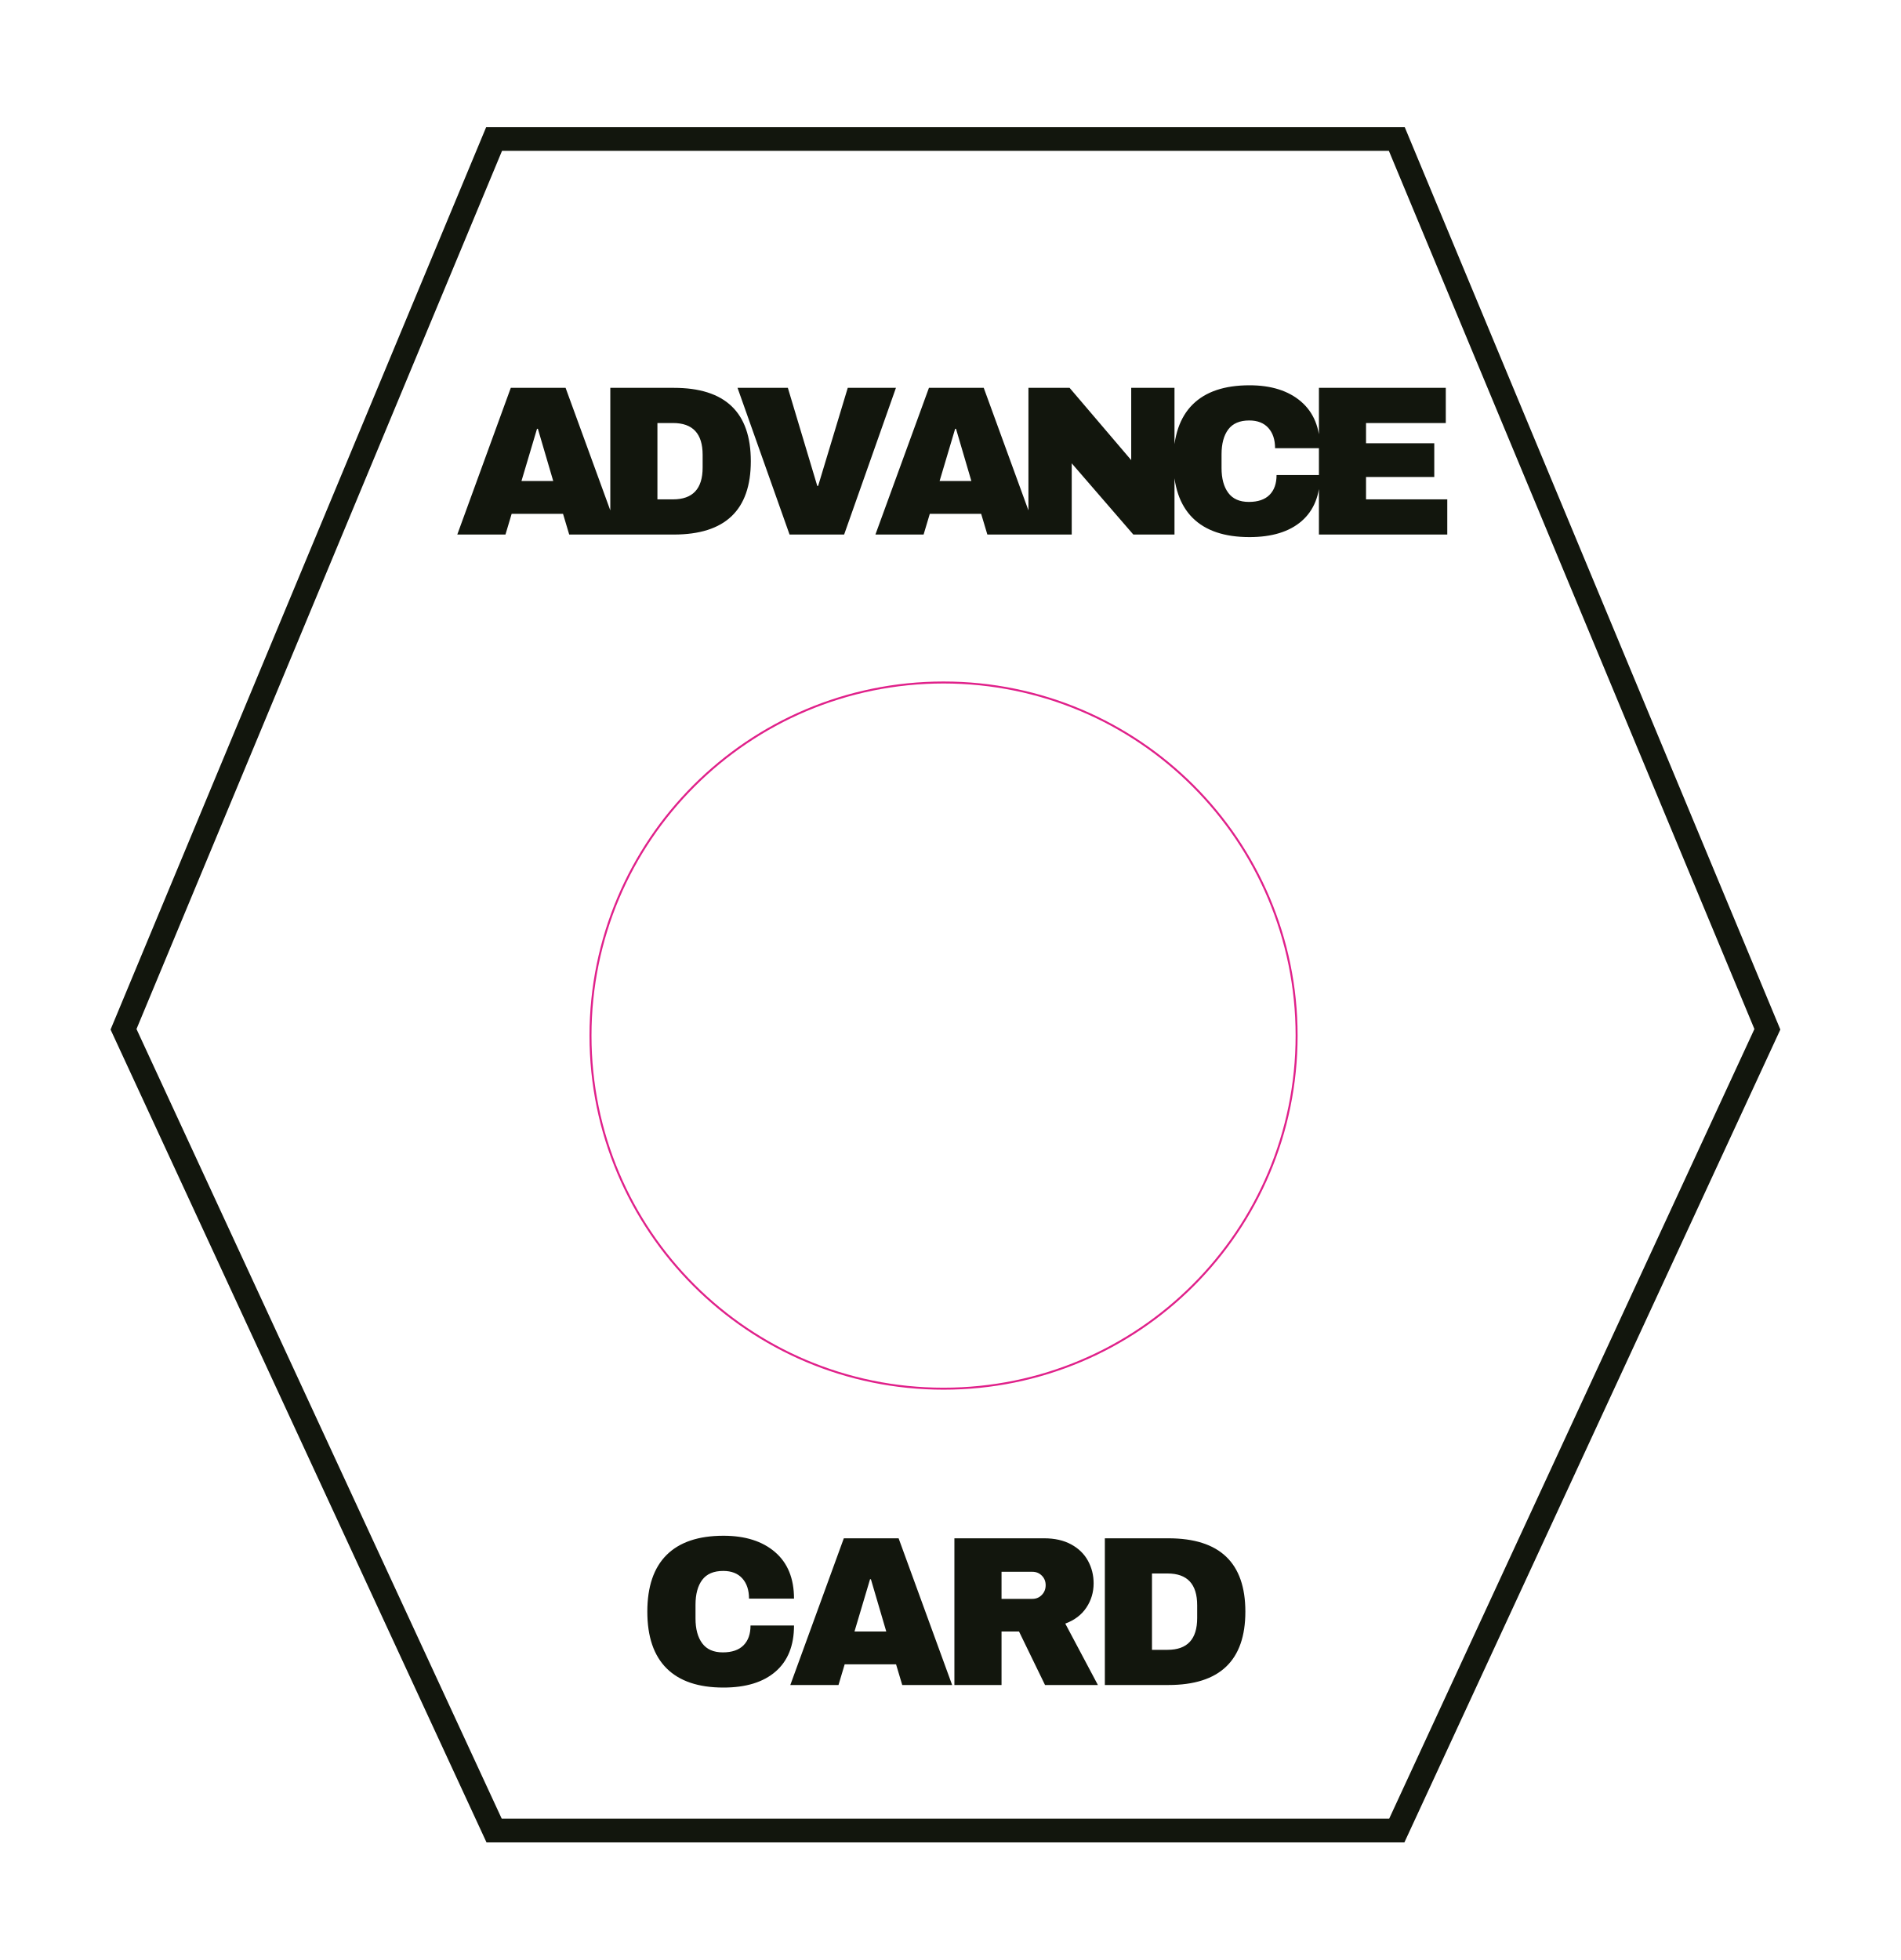
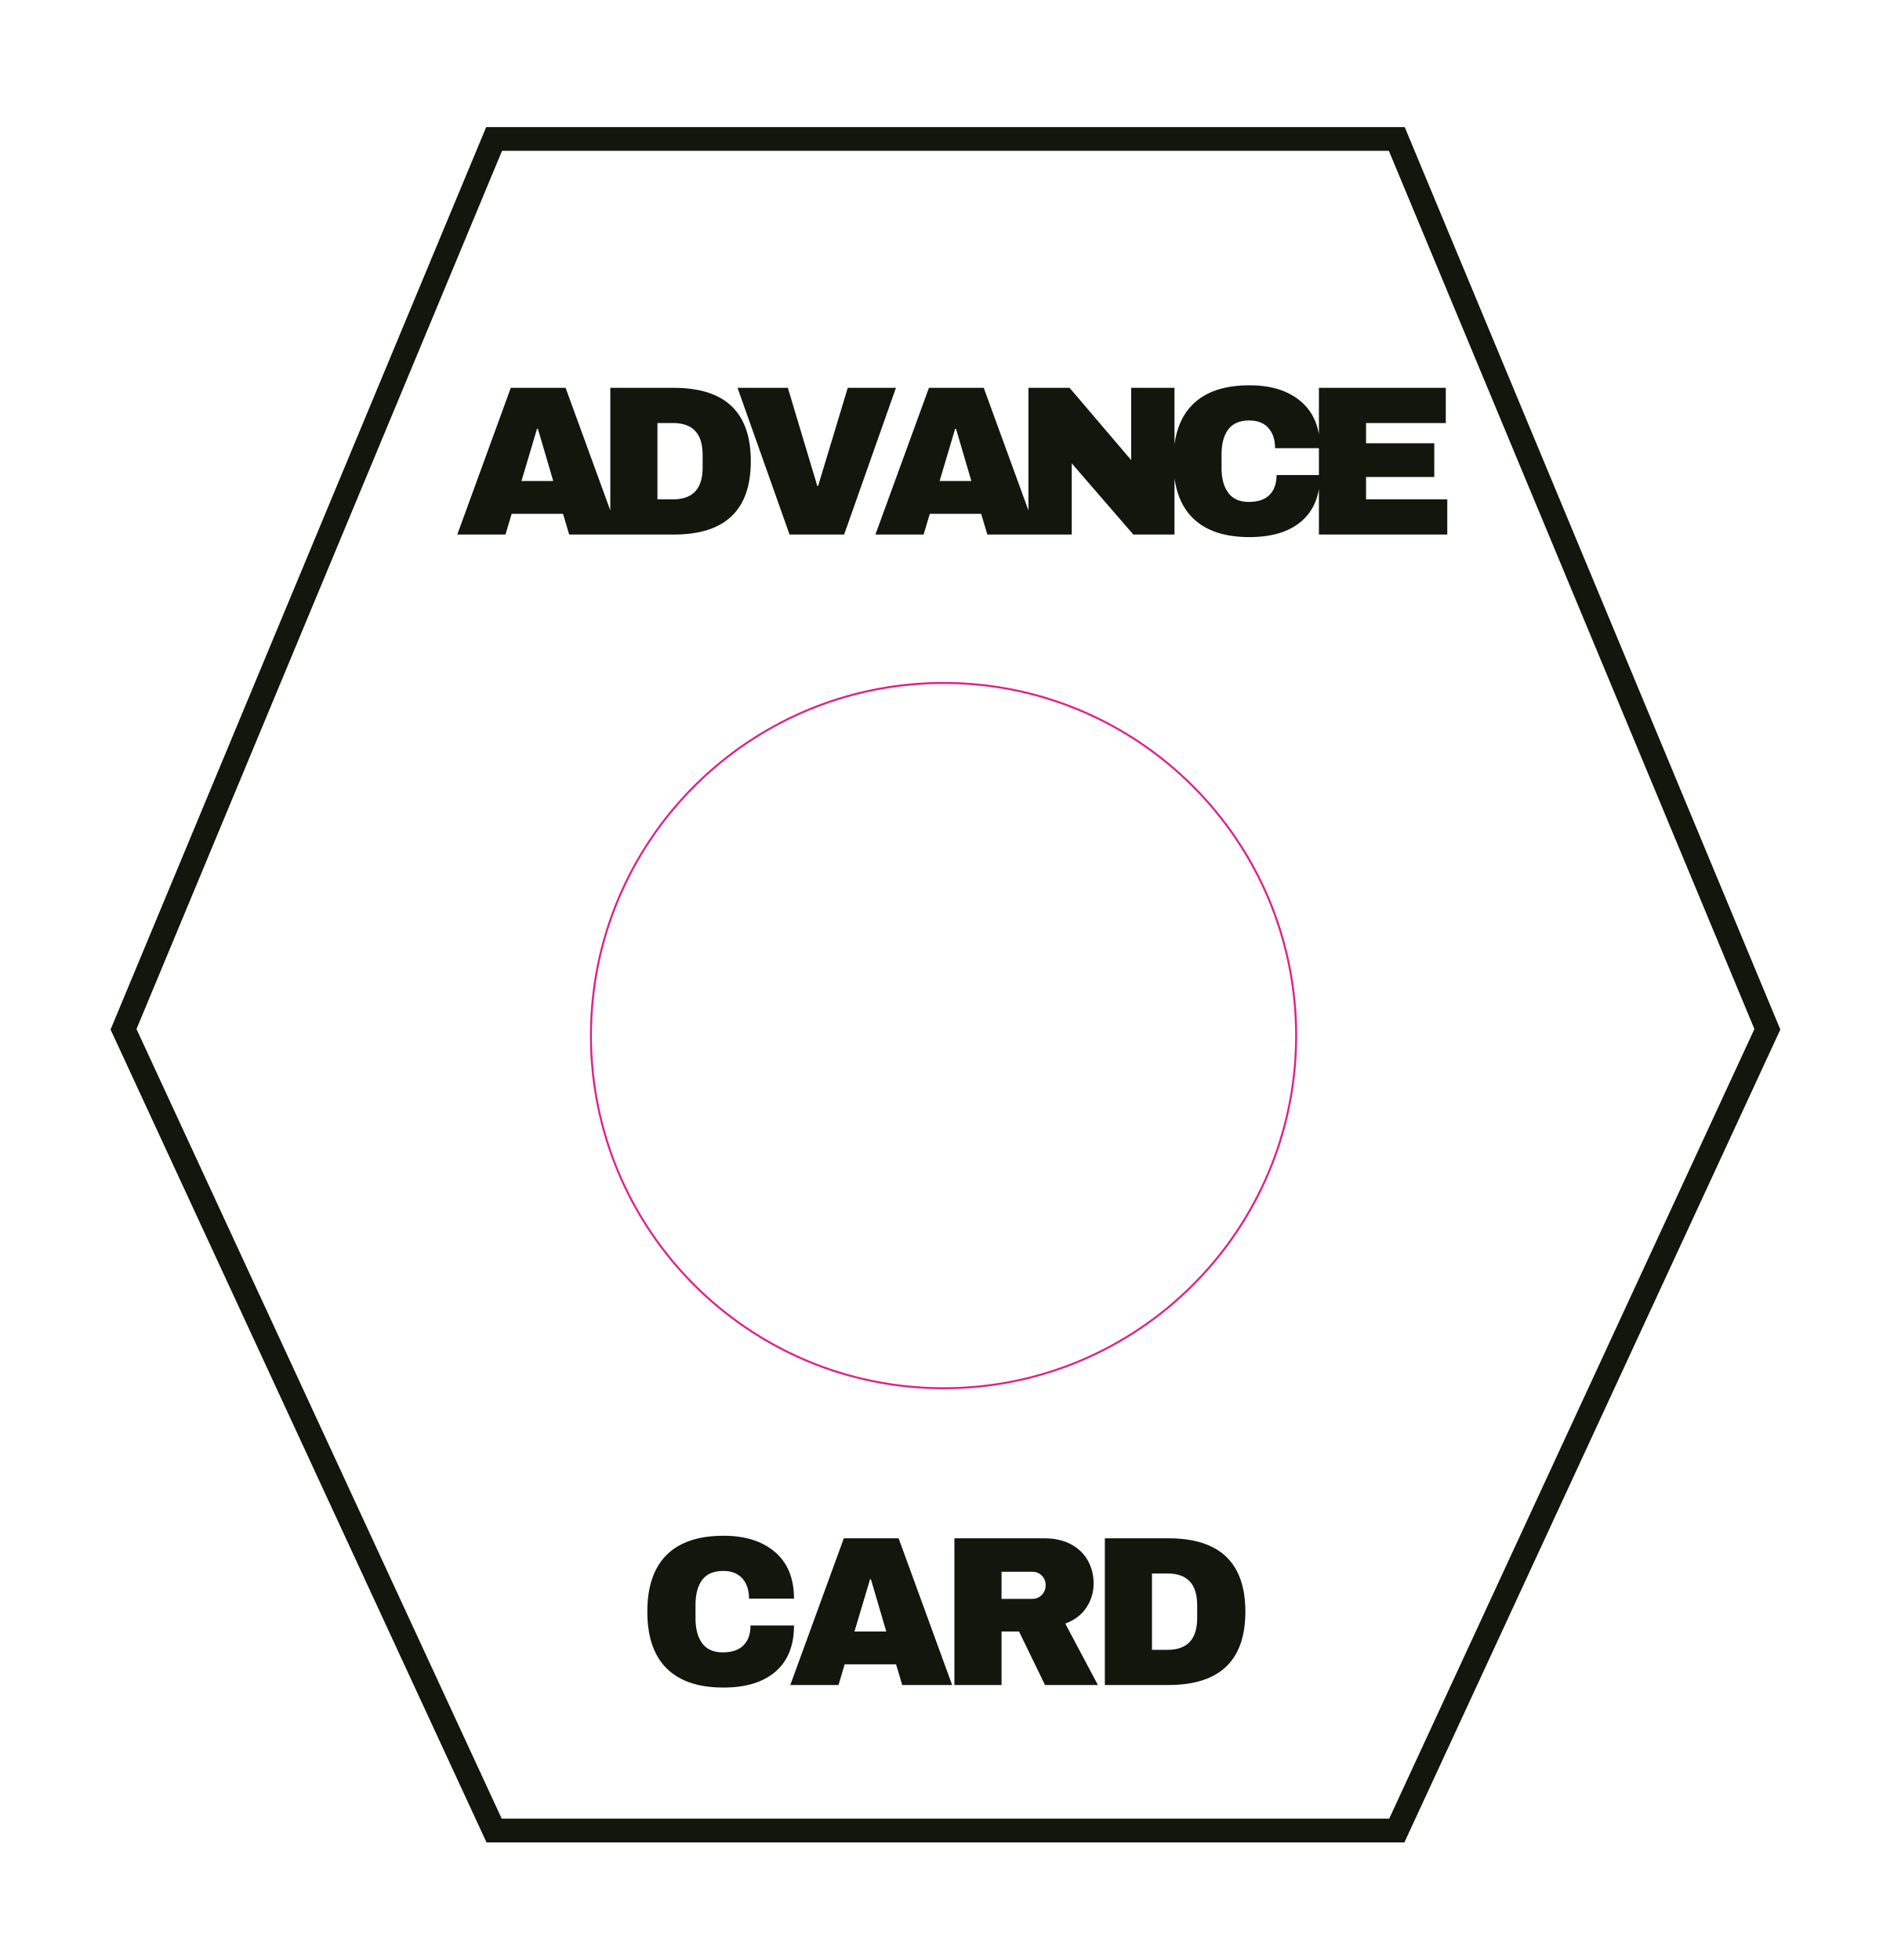
<svg xmlns="http://www.w3.org/2000/svg" width="3.2in" height="3.3in" viewBox="0 0 960.0 990.0">
  <g id="black">
    <path id="black-outline" style="fill:#12160d;stroke:none" d="M245.76,930.60L709.44,930.60L899.35,520.03L709.60,64.20L245.60,64.20L55.85,520.03L245.76,930.60ZM253.44,918.60L68.95,519.77L253.60,76.20L701.60,76.20L886.25,519.77L701.76,918.60L253.44,918.60Z" />
    <path id="black-text" style="fill:#12160d;stroke:none" d="M287.54,270.00L284.42,259.55L258.46,259.55L255.34,270.00L231.00,270.00L258.03,195.90L285.71,195.90L312.75,270.00ZM263.42,242.97L279.47,242.97L271.71,216.58L271.28,216.58ZM379.28,232.95Q379.28,270.00 340.40,270.00L308.30,270.00L308.30,195.90L340.40,195.90Q379.28,195.90 379.28,232.95ZM332.10,252.23L339.97,252.23Q354.94,252.23 354.94,236.18L354.94,229.72Q354.94,213.67 339.97,213.67L332.10,213.67ZM398.85,270.00L372.57,195.90L397.99,195.90L412.85,245.44L413.28,245.44L428.25,195.90L452.59,195.90L426.42,270.00ZM498.77,270.00L495.64,259.55L469.69,259.55L466.56,270.00L442.22,270.00L469.26,195.90L496.94,195.90L523.97,270.00ZM474.64,242.97L490.69,242.97L482.93,216.58L482.50,216.58ZM572.51,270.00L541.39,234.03L541.39,270.00L519.52,270.00L519.52,195.90L540.31,195.90L571.44,232.41L571.44,195.90L593.30,195.90L593.30,270.00ZM666.83,226.38L644.11,226.38Q644.11,219.92 640.71,216.15Q637.32,212.38 631.07,212.38Q623.86,212.38 620.47,216.90Q617.07,221.43 617.07,229.50L617.07,236.40Q617.07,244.37 620.47,248.94Q623.86,253.52 630.86,253.52Q637.75,253.52 641.31,249.97Q644.86,246.41 644.86,239.95L666.83,239.95Q666.83,255.14 657.52,263.21Q648.20,271.29 631.18,271.29Q612.23,271.29 602.48,261.60Q592.73,251.91 592.73,232.95Q592.73,213.99 602.48,204.30Q612.23,194.61 631.18,194.61Q647.66,194.61 657.25,202.85Q666.83,211.09 666.83,226.38ZM666.26,195.90L730.35,195.90L730.35,213.67L690.06,213.67L690.06,223.90L724.53,223.90L724.53,240.92L690.06,240.92L690.06,252.23L731.10,252.23L731.10,270.00L666.26,270.00ZM401.10,807.48L378.37,807.48Q378.37,801.02 374.98,797.25Q371.59,793.48 365.34,793.48Q358.13,793.48 354.73,798.00Q351.34,802.53 351.34,810.60L351.34,817.50Q351.34,825.47 354.73,830.04Q358.13,834.62 365.13,834.62Q372.02,834.62 375.57,831.07Q379.13,827.51 379.13,821.05L401.10,821.05Q401.10,836.24 391.78,844.31Q382.47,852.39 365.45,852.39Q346.49,852.39 336.75,842.70Q327.00,833.01 327.00,814.05Q327.00,795.09 336.75,785.40Q346.49,775.71 365.45,775.71Q381.93,775.71 391.51,783.95Q401.10,792.19 401.10,807.48ZM455.77,851.10L452.65,840.65L426.69,840.65L423.57,851.10L399.23,851.10L426.26,777.00L453.94,777.00L480.98,851.10ZM431.65,824.07L447.70,824.07L439.94,797.68L439.51,797.68ZM538.13,820.08L554.61,851.10L527.90,851.10L514.76,824.07L505.93,824.07L505.93,851.10L482.12,851.10L482.12,777.00L527.47,777.00Q535.44,777.00 541.09,780.07Q546.75,783.14 549.60,788.36Q552.45,793.59 552.45,799.73Q552.45,806.51 548.79,812.00Q545.13,817.50 538.13,820.08ZM521.54,793.91L505.93,793.91L505.93,807.59L521.54,807.59Q524.34,807.59 526.28,805.60Q528.22,803.60 528.22,800.69Q528.22,797.79 526.28,795.85Q524.34,793.91 521.54,793.91ZM629.10,814.05Q629.10,851.10 590.22,851.10L558.12,851.10L558.12,777.00L590.22,777.00Q629.10,777.00 629.10,814.05ZM581.93,833.33L589.79,833.33Q604.76,833.33 604.76,817.28L604.76,810.82Q604.76,794.77 589.79,794.77L581.93,794.77Z" />
  </g>
  <g id="holes">
-     <path id="hole1" style="fill:none;stroke:#e0218a;stroke-width:1" d="M654.99,523.08C654.99,424.58 575.14,344.73 476.64,344.73C378.14,344.73 298.29,424.58 298.29,523.08C298.29,621.58 378.14,701.43 476.64,701.43C575.14,701.43 654.99,621.58 654.99,523.08Z" />
+     <path id="hole1" style="fill:none;stroke:#e0218a;stroke-width:1" d="M654.76,523.08C654.76,621.46 575.02,701.21 476.64,701.21C378.26,701.21 298.51,621.46 298.51,523.08C298.51,424.70 378.26,344.96 476.64,344.96C575.02,344.96 654.76,424.70 654.76,523.08Z" />
  </g>
</svg>
